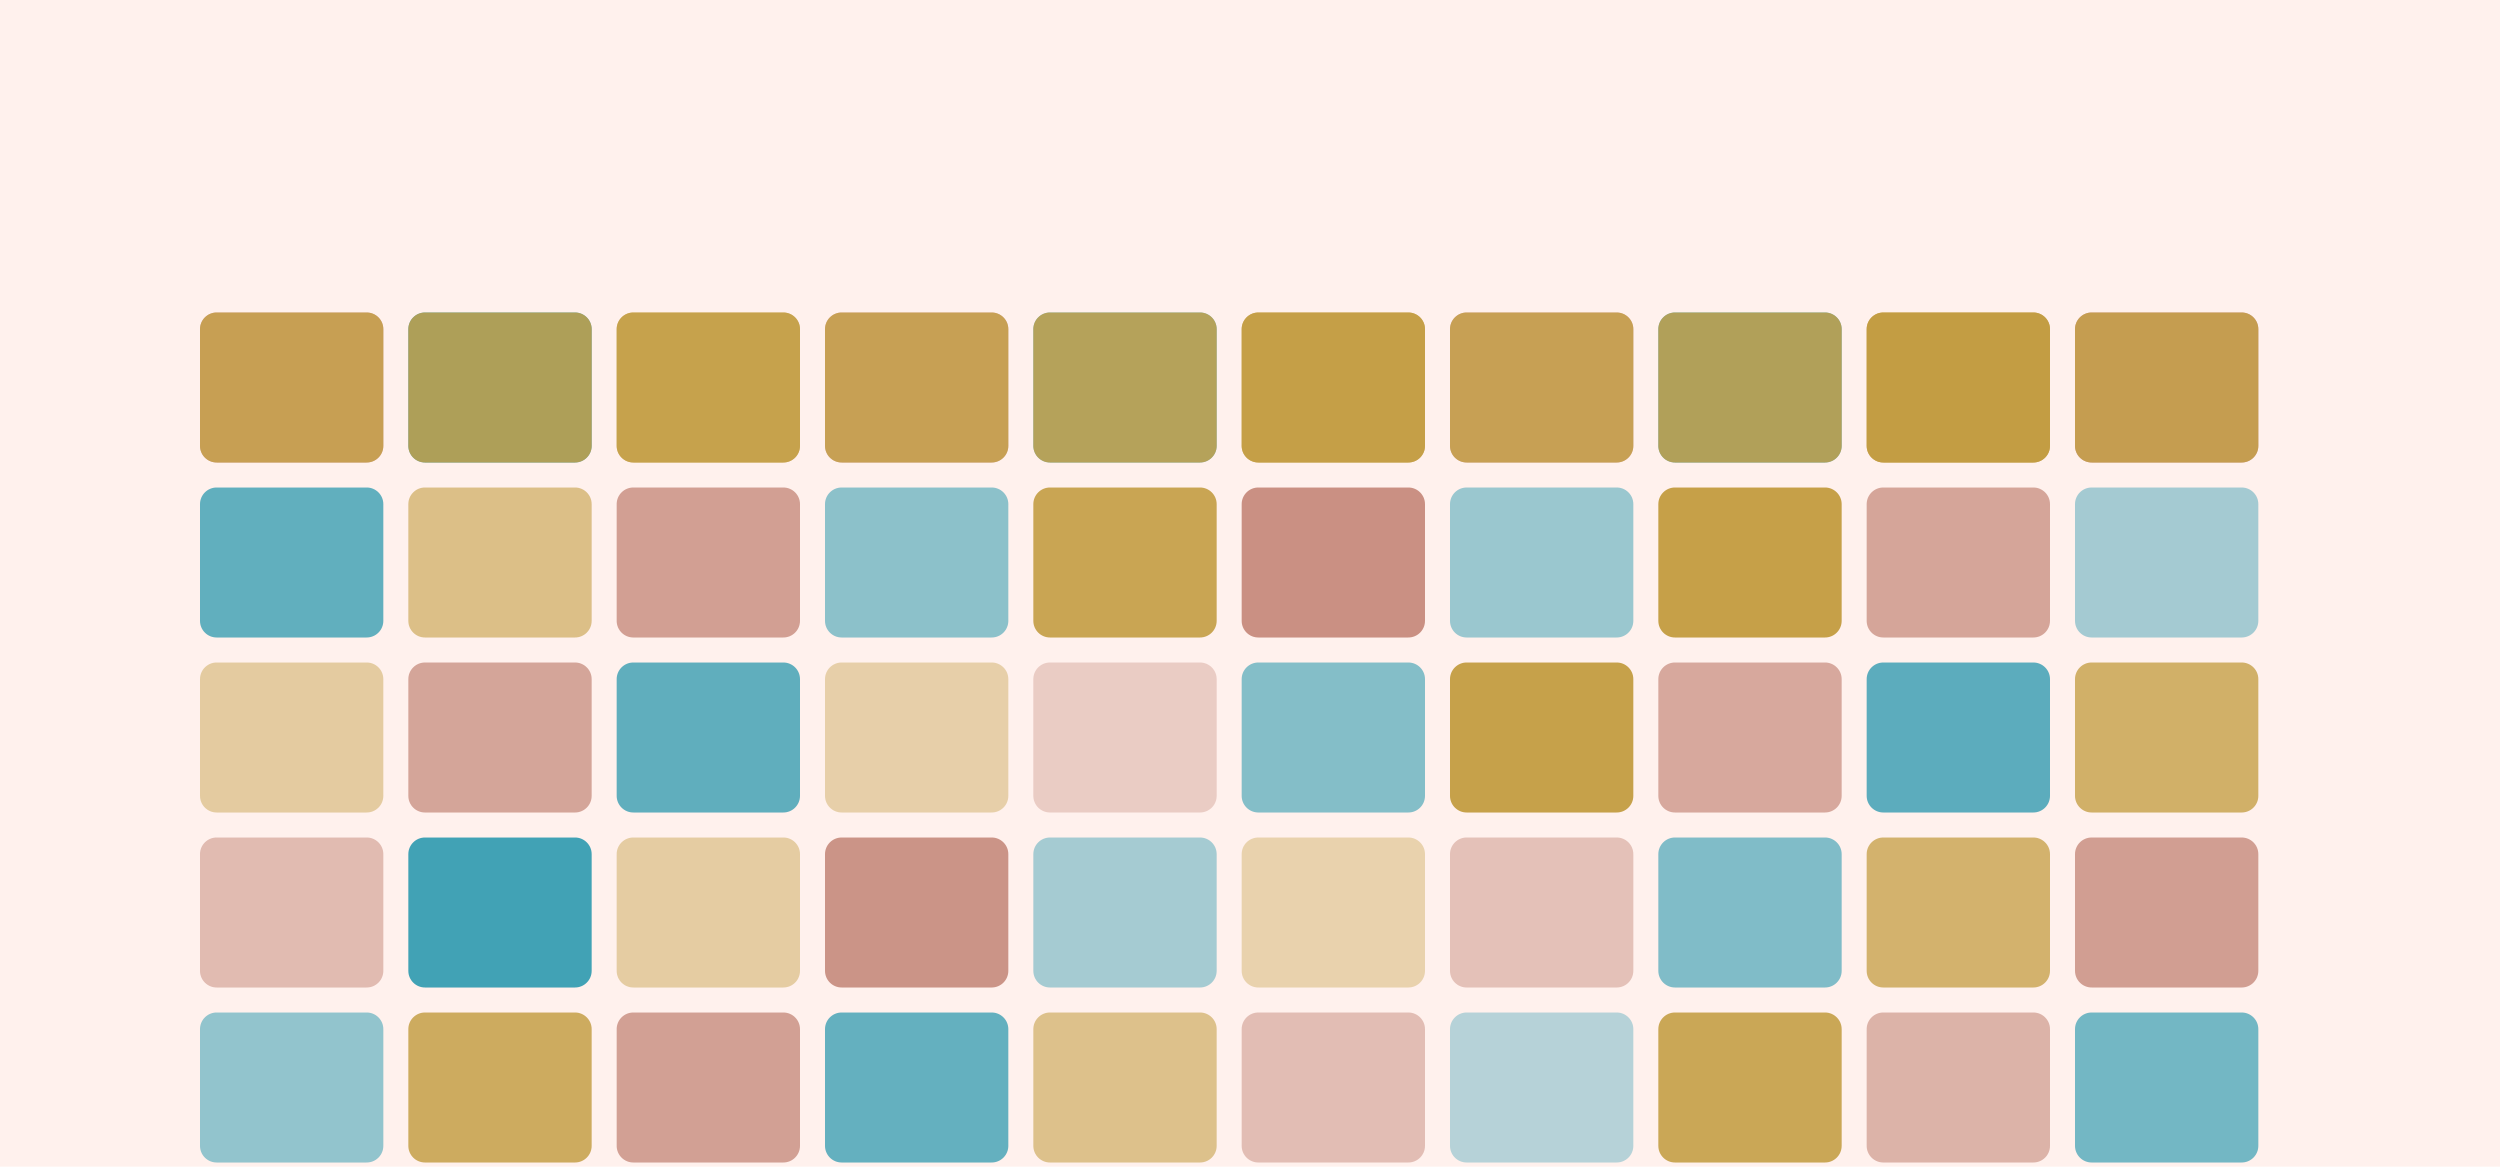
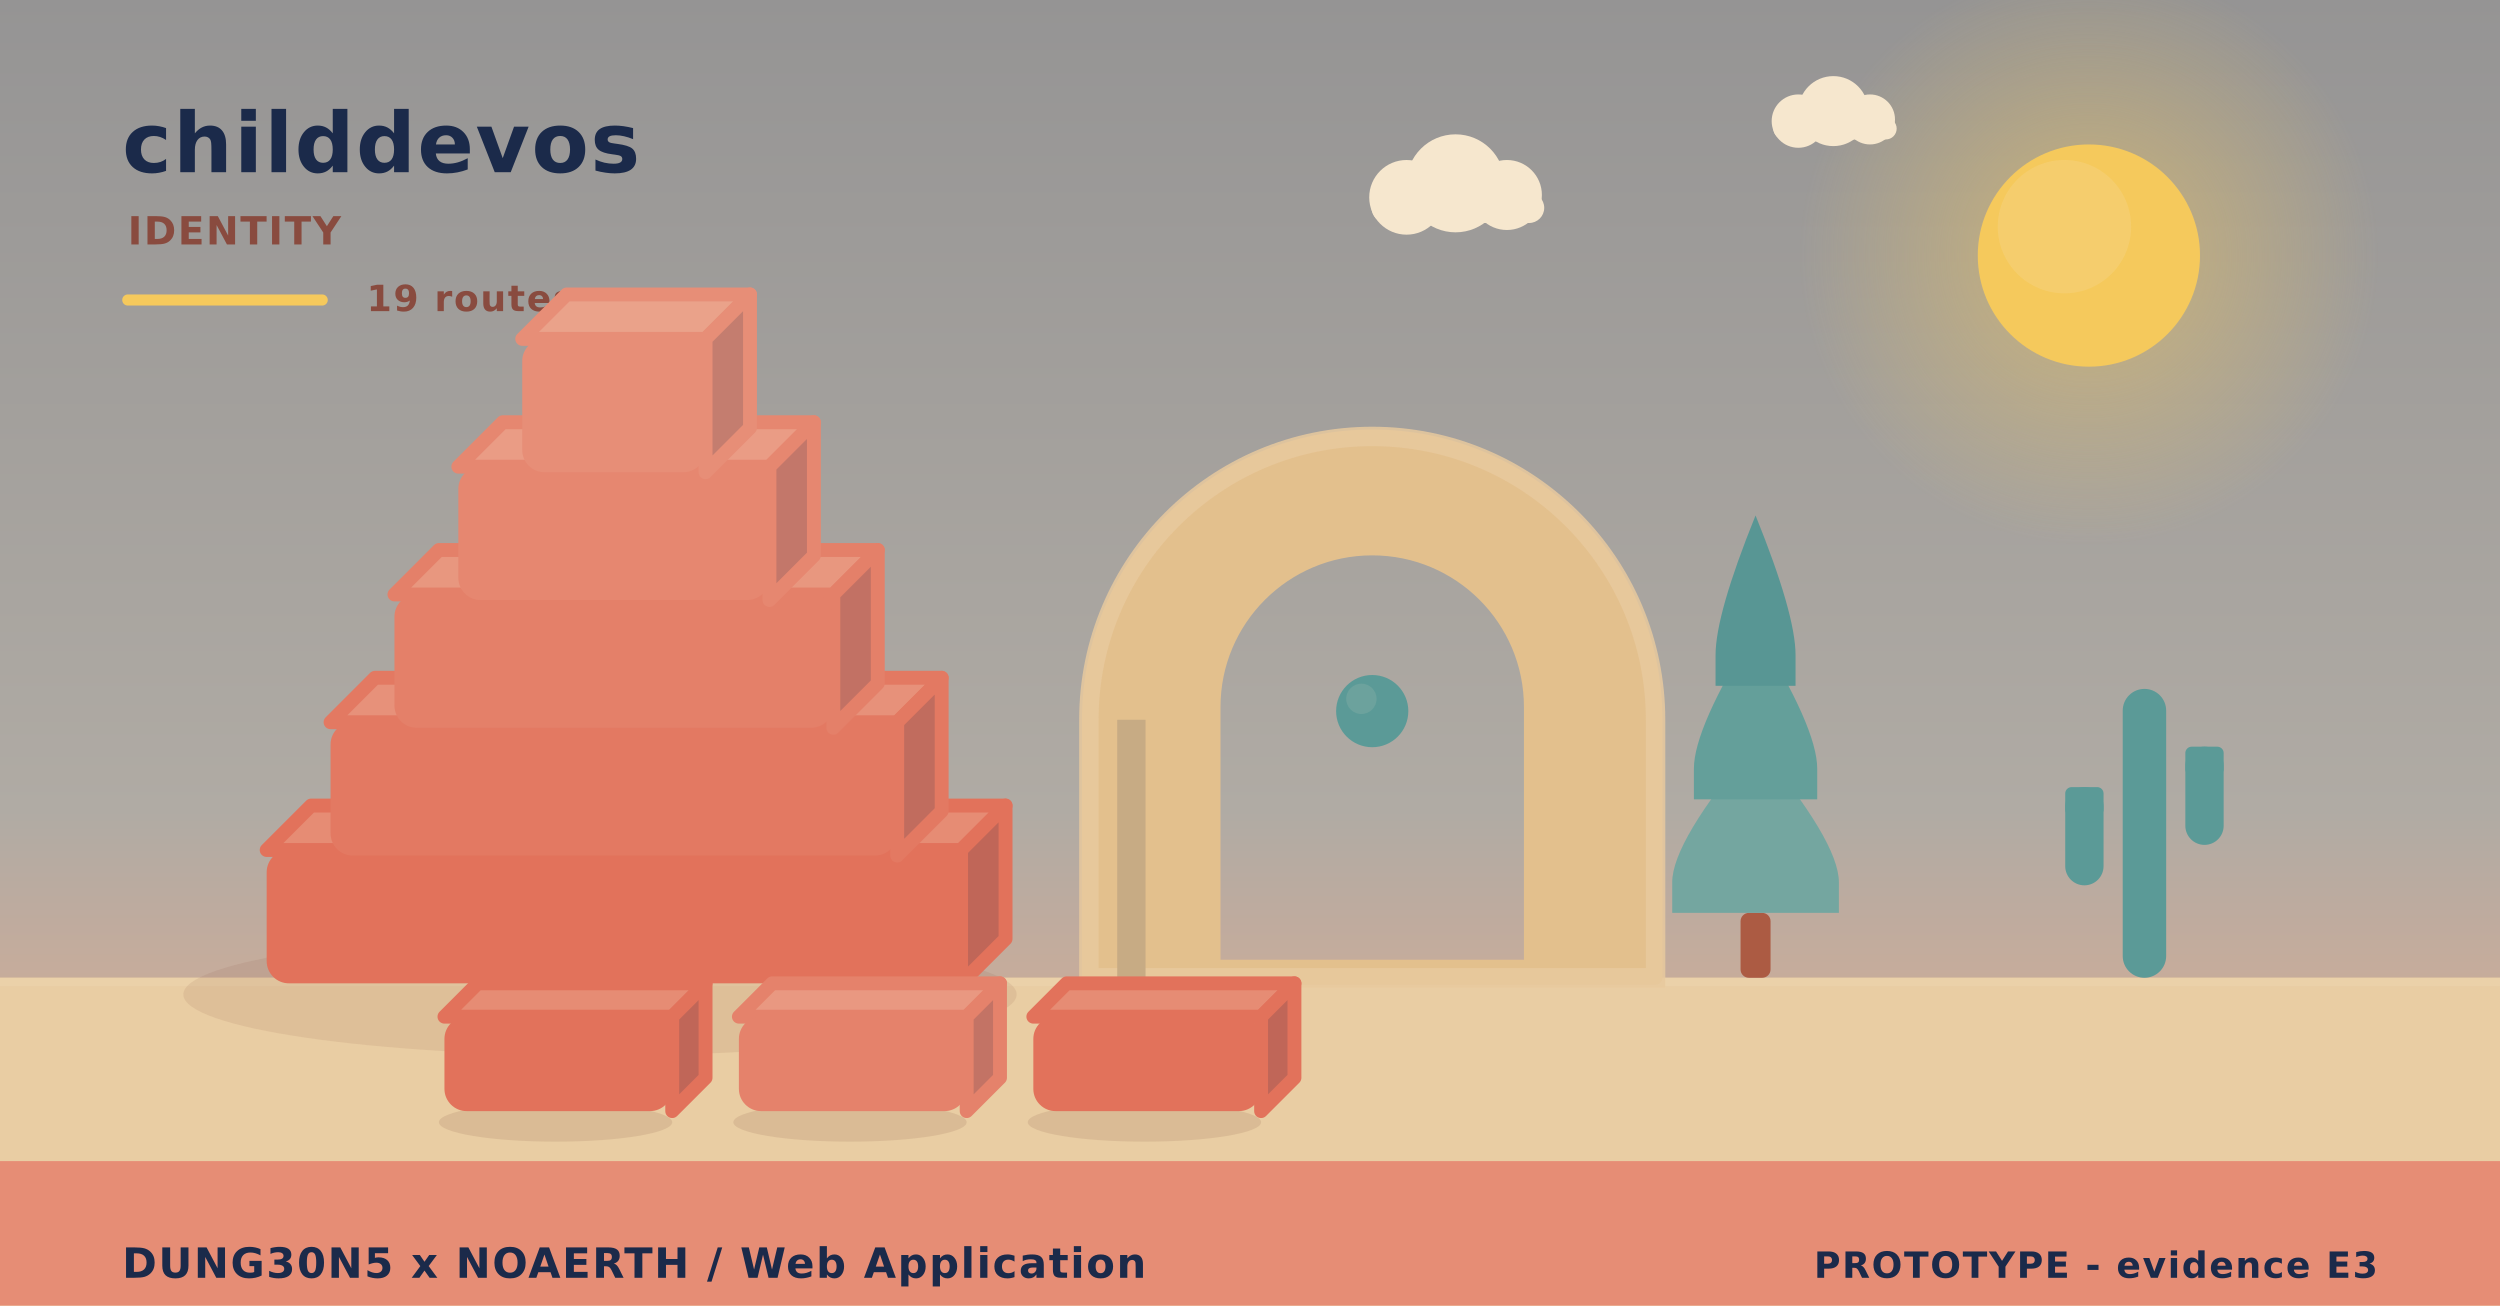
- <svg xmlns="http://www.w3.org/2000/svg" viewBox="0 0 1200 560" width="1200" height="560" role="img" aria-label="childdevos hero">
-   <rect width="1200" height="560" fill="#fff1ed" />
-   <defs>
-     <linearGradient id="gh" x1="0" y1="0" x2="1" y2="1">
-       <stop offset="0%" stop-color="#c78c7e" />
-       <stop offset="100%" stop-color="#389eb2" />
-     </linearGradient>
-   </defs>
-   <rect x="96.00" y="150.00" width="88.00" height="72.00" rx="8.00" fill="#c78c7e" opacity="0.66" />
-   <rect x="196.00" y="150.00" width="88.00" height="72.00" rx="8.00" fill="#389eb2" opacity="0.81" />
-   <rect x="296.00" y="150.00" width="88.00" height="72.00" rx="8.00" fill="#c29b3e" opacity="0.62" />
-   <rect x="396.00" y="150.00" width="88.00" height="72.00" rx="8.00" fill="#c78c7e" opacity="0.59" />
-   <rect x="496.00" y="150.00" width="88.00" height="72.00" rx="8.00" fill="#389eb2" opacity="0.64" />
-   <rect x="596.00" y="150.00" width="88.00" height="72.00" rx="8.00" fill="#c29b3e" opacity="0.75" />
-   <rect x="696.00" y="150.00" width="88.00" height="72.00" rx="8.00" fill="#c78c7e" opacity="0.61" />
-   <rect x="796.00" y="150.00" width="88.00" height="72.00" rx="8.00" fill="#389eb2" opacity="0.73" />
-   <rect x="896.00" y="150.00" width="88.00" height="72.00" rx="8.00" fill="#c29b3e" opacity="0.87" />
-   <rect x="996.00" y="150.00" width="88.00" height="72.00" rx="8.00" fill="#c78c7e" opacity="0.77" />
-   <rect x="96.00" y="234.00" width="88.00" height="72.00" rx="8.00" fill="#389eb2" opacity="0.79" />
-   <rect x="196.00" y="234.00" width="88.00" height="72.00" rx="8.00" fill="#c29b3e" opacity="0.58" />
-   <rect x="296.00" y="234.00" width="88.00" height="72.00" rx="8.00" fill="#c78c7e" opacity="0.81" />
-   <rect x="396.00" y="234.00" width="88.00" height="72.00" rx="8.00" fill="#389eb2" opacity="0.58" />
-   <rect x="496.00" y="234.00" width="88.00" height="72.00" rx="8.00" fill="#c29b3e" opacity="0.88" />
-   <rect x="596.00" y="234.00" width="88.00" height="72.00" rx="8.00" fill="#c78c7e" opacity="0.95" />
-   <rect x="696.00" y="234.00" width="88.00" height="72.00" rx="8.00" fill="#389eb2" opacity="0.51" />
-   <rect x="796.00" y="234.00" width="88.00" height="72.00" rx="8.00" fill="#c29b3e" opacity="0.94" />
-   <rect x="896.00" y="234.00" width="88.00" height="72.00" rx="8.00" fill="#c78c7e" opacity="0.75" />
-   <rect x="996.00" y="234.00" width="88.00" height="72.00" rx="8.00" fill="#389eb2" opacity="0.46" />
-   <rect x="96.00" y="318.00" width="88.00" height="72.00" rx="8.00" fill="#c29b3e" opacity="0.44" />
-   <rect x="196.00" y="318.00" width="88.00" height="72.00" rx="8.00" fill="#c78c7e" opacity="0.76" />
-   <rect x="296.00" y="318.00" width="88.00" height="72.00" rx="8.00" fill="#389eb2" opacity="0.80" />
-   <rect x="396.00" y="318.00" width="88.00" height="72.00" rx="8.00" fill="#c29b3e" opacity="0.39" />
-   <rect x="496.00" y="318.00" width="88.00" height="72.00" rx="8.00" fill="#c78c7e" opacity="0.37" />
-   <rect x="596.00" y="318.00" width="88.00" height="72.00" rx="8.00" fill="#389eb2" opacity="0.62" />
-   <rect x="696.00" y="318.00" width="88.00" height="72.00" rx="8.00" fill="#c29b3e" opacity="0.93" />
-   <rect x="796.00" y="318.00" width="88.00" height="72.00" rx="8.00" fill="#c78c7e" opacity="0.72" />
-   <rect x="896.00" y="318.00" width="88.00" height="72.00" rx="8.00" fill="#389eb2" opacity="0.82" />
-   <rect x="996.00" y="318.00" width="88.00" height="72.00" rx="8.00" fill="#c29b3e" opacity="0.76" />
-   <rect x="96.00" y="402.00" width="88.00" height="72.00" rx="8.00" fill="#c78c7e" opacity="0.54" />
-   <rect x="196.00" y="402.00" width="88.00" height="72.00" rx="8.00" fill="#389eb2" opacity="0.95" />
-   <rect x="296.00" y="402.00" width="88.00" height="72.00" rx="8.00" fill="#c29b3e" opacity="0.43" />
-   <rect x="396.00" y="402.00" width="88.00" height="72.00" rx="8.00" fill="#c78c7e" opacity="0.92" />
-   <rect x="496.00" y="402.00" width="88.00" height="72.00" rx="8.00" fill="#389eb2" opacity="0.45" />
-   <rect x="596.00" y="402.00" width="88.00" height="72.00" rx="8.00" fill="#c29b3e" opacity="0.36" />
-   <rect x="696.00" y="402.00" width="88.00" height="72.00" rx="8.00" fill="#c78c7e" opacity="0.48" />
-   <rect x="796.00" y="402.00" width="88.00" height="72.00" rx="8.00" fill="#389eb2" opacity="0.64" />
-   <rect x="896.00" y="402.00" width="88.00" height="72.00" rx="8.00" fill="#c29b3e" opacity="0.73" />
-   <rect x="996.00" y="402.00" width="88.00" height="72.00" rx="8.00" fill="#c78c7e" opacity="0.82" />
-   <rect x="96.00" y="486.00" width="88.00" height="72.00" rx="8.00" fill="#389eb2" opacity="0.55" />
-   <rect x="196.00" y="486.00" width="88.00" height="72.00" rx="8.00" fill="#c29b3e" opacity="0.81" />
-   <rect x="296.00" y="486.00" width="88.00" height="72.00" rx="8.00" fill="#c78c7e" opacity="0.80" />
-   <rect x="396.00" y="486.00" width="88.00" height="72.00" rx="8.00" fill="#389eb2" opacity="0.78" />
-   <rect x="496.00" y="486.00" width="88.00" height="72.00" rx="8.00" fill="#c29b3e" opacity="0.56" />
-   <rect x="596.00" y="486.00" width="88.00" height="72.00" rx="8.00" fill="#c78c7e" opacity="0.51" />
-   <rect x="696.00" y="486.00" width="88.00" height="72.00" rx="8.00" fill="#389eb2" opacity="0.37" />
-   <rect x="796.00" y="486.00" width="88.00" height="72.00" rx="8.00" fill="#c29b3e" opacity="0.86" />
-   <rect x="896.00" y="486.00" width="88.00" height="72.00" rx="8.00" fill="#c78c7e" opacity="0.62" />
-   <rect x="996.00" y="486.00" width="88.00" height="72.00" rx="8.00" fill="#389eb2" opacity="0.70" />
+ <svg xmlns="http://www.w3.org/2000/svg" width="900" height="470" viewBox="0 0 900 470" role="img" aria-label="childdevos - identity">
+   <linearGradient id="skyh" x1="0" y1="0" x2="0" y2="1">
+     <stop offset="0" stop-color="#959494" />
+     <stop offset="0.62" stop-color="#b0aba4" />
+     <stop offset="1" stop-color="#f3ad8a" />
+   </linearGradient>
+   <rect width="900" height="470" fill="url(#skyh)" />
+   <radialGradient id="sunh">
+     <stop offset="0.35" stop-color="#f5c95c" stop-opacity="0.34" />
+     <stop offset="1" stop-color="#f5c95c" stop-opacity="0" />
+   </radialGradient>
+   <circle cx="752" cy="92" r="104" fill="url(#sunh)" />
+   <circle cx="752" cy="92" r="40" fill="#f5c95c" />
+   <circle cx="743.2" cy="81.6" r="24" fill="#f5d27e" opacity="0.5" />
  <g>
-     <rect x="96.00" y="150.00" width="88.00" height="72.00" rx="8.00" fill="#c29b3e" opacity="0.80" />
-     <animate attributeName="opacity" values="0.25;1.0;0.25" dur="7.4s" begin="3.43s" repeatCount="indefinite" />
+     <circle cx="524" cy="66" r="17.64" fill="#f6e7ce" />
+     <circle cx="506.36" cy="71.04" r="13.44" fill="#f6e7ce" />
+     <circle cx="542.48" cy="70.2" r="12.6" fill="#f6e7ce" />
+     <rect x="493.76" y="69.36" width="62.16" height="10.92" rx="5.46" fill="#f6e7ce" />
+     <animateTransform attributeName="transform" type="translate" values="0 0;24 0;0 0" dur="36s" begin="0s" repeatCount="indefinite" />
  </g>
  <g>
-     <rect x="196.00" y="150.00" width="88.00" height="72.00" rx="8.00" fill="#c29b3e" opacity="0.80" />
-     <animate attributeName="opacity" values="0.25;1.0;0.25" dur="7.4s" begin="3.75s" repeatCount="indefinite" />
+     <circle cx="660" cy="40" r="12.6" fill="#f6e7ce" />
+     <circle cx="647.4" cy="43.6" r="9.6" fill="#f6e7ce" />
+     <circle cx="673.2" cy="43" r="9" fill="#f6e7ce" />
+     <rect x="638.4" y="42.4" width="44.4" height="7.8" rx="3.9" fill="#f6e7ce" />
+     <animateTransform attributeName="transform" type="translate" values="0 0;-18 0;0 0" dur="46s" begin="3s" repeatCount="indefinite" />
+   </g>
+   <rect x="0" y="352" width="900" height="118" fill="#e9cda3" />
+   <rect x="0" y="352" width="900" height="3" fill="#ebd1a9" />
+   <text x="44" y="62" font-family="Verdana,DejaVu Sans,sans-serif" font-size="30" font-weight="700" letter-spacing="0.6" fill="#1b2a4a" text-anchor="start">childdevos</text>
+   <text x="46" y="88" font-family="Verdana,DejaVu Sans,sans-serif" font-size="14" font-weight="700" letter-spacing="0.6" fill="#894b3f" text-anchor="start">IDENTITY</text>
+   <rect x="44" y="106" width="74" height="4" rx="2" fill="#f5c95c" />
+   <text x="132" y="112" font-family="Verdana,DejaVu Sans,sans-serif" font-size="13" font-weight="700" letter-spacing="0.6" fill="#894b3f" text-anchor="start">19 routes</text>
+   <ellipse cx="216" cy="358" rx="150" ry="22" fill="rgba(138,90,68,0.11)" />
+   <g>
+     <path d="M96,306 L346,306 L362,290 L112,290 Z" fill="#e68c74" stroke="#e2725b" stroke-width="5" stroke-linejoin="round" />
+     <path d="M346,306 L362,290 L362,338 L346,354 Z" fill="#c06658" stroke="#e2725b" stroke-width="5" stroke-linejoin="round" />
+     <rect x="96" y="306" width="250" height="48" rx="8" fill="#e2725b" />
+     <animateTransform attributeName="transform" type="translate" values="0 10;0 0" dur="0.9s" begin="0s" fill="freeze" />
  </g>
  <g>
-     <rect x="296.00" y="150.00" width="88.00" height="72.00" rx="8.00" fill="#c29b3e" opacity="0.80" />
-     <animate attributeName="opacity" values="0.25;1.0;0.25" dur="7.4s" begin="4.07s" repeatCount="indefinite" />
+     <path d="M119,260 L323,260 L339,244 L135,244 Z" fill="#e7917a" stroke="#e37962" stroke-width="5" stroke-linejoin="round" />
+     <path d="M323,260 L339,244 L339,292 L323,308 Z" fill="#c16c5e" stroke="#e37962" stroke-width="5" stroke-linejoin="round" />
+     <rect x="119" y="260" width="204" height="48" rx="8" fill="#e37962" />
+     <animateTransform attributeName="transform" type="translate" values="0 10;0 0" dur="0.9s" begin="0.28s" fill="freeze" />
  </g>
  <g>
-     <rect x="396.00" y="150.00" width="88.00" height="72.00" rx="8.00" fill="#c29b3e" opacity="0.80" />
-     <animate attributeName="opacity" values="0.25;1.0;0.25" dur="7.4s" begin="4.39s" repeatCount="indefinite" />
+     <path d="M142,214 L300,214 L316,198 L158,198 Z" fill="#e8977f" stroke="#e48069" stroke-width="5" stroke-linejoin="round" />
+     <path d="M300,214 L316,198 L316,246 L300,262 Z" fill="#c27164" stroke="#e48069" stroke-width="5" stroke-linejoin="round" />
+     <rect x="142" y="214" width="158" height="48" rx="8" fill="#e48069" />
+     <animateTransform attributeName="transform" type="translate" values="0 10;0 0" dur="0.9s" begin="0.56s" fill="freeze" />
  </g>
  <g>
-     <rect x="496.00" y="150.00" width="88.00" height="72.00" rx="8.00" fill="#c29b3e" opacity="0.80" />
-     <animate attributeName="opacity" values="0.25;1.0;0.25" dur="7.4s" begin="4.71s" repeatCount="indefinite" />
+     <path d="M165,168 L277,168 L293,152 L181,152 Z" fill="#ea9c85" stroke="#e68770" stroke-width="5" stroke-linejoin="round" />
+     <path d="M277,168 L293,152 L293,200 L277,216 Z" fill="#c3776a" stroke="#e68770" stroke-width="5" stroke-linejoin="round" />
+     <rect x="165" y="168" width="112" height="48" rx="8" fill="#e68770" />
+     <animateTransform attributeName="transform" type="translate" values="0 10;0 0" dur="0.9s" begin="0.84s" fill="freeze" />
  </g>
  <g>
-     <rect x="596.00" y="150.00" width="88.00" height="72.00" rx="8.00" fill="#c29b3e" opacity="0.80" />
-     <animate attributeName="opacity" values="0.25;1.0;0.25" dur="7.4s" begin="5.03s" repeatCount="indefinite" />
+     <path d="M188,122 L254,122 L270,106 L204,106 Z" fill="#eaa28a" stroke="#e78e77" stroke-width="5" stroke-linejoin="round" />
+     <path d="M254,122 L270,106 L270,154 L254,170 Z" fill="#c47d6f" stroke="#e78e77" stroke-width="5" stroke-linejoin="round" />
+     <rect x="188" y="122" width="66" height="48" rx="8" fill="#e78e77" />
+     <animateTransform attributeName="transform" type="translate" values="0 10;0 0" dur="0.9s" begin="1.12s" fill="freeze" />
  </g>
+   <path d="M392,352 L392,259.12 A102,102 0 0 1 596,259.12 L596,352 Z M436.88,348 L436.88,254.55 A57.12,57.12 0 0 1 551.12,254.55 L551.12,348 Z" fill="#e3c08d" fill-rule="evenodd" stroke="#e3c08d" stroke-width="5" stroke-linejoin="round" />
+   <path d="M392,352 L392,259.12 A102,102 0 0 1 596,259.12 L596,352 Z" fill="none" stroke="#e8c99d" stroke-width="7" stroke-linecap="round" opacity="0.85" />
+   <rect x="402.2" y="259.12" width="10.2" height="92.88" fill="#c7ab84" />
  <g>
-     <rect x="696.00" y="150.00" width="88.00" height="72.00" rx="8.00" fill="#c29b3e" opacity="0.80" />
-     <animate attributeName="opacity" values="0.25;1.0;0.25" dur="7.4s" begin="5.35s" repeatCount="indefinite" />
+     <circle cx="494" cy="256" r="13" fill="#5b9a97" />
+     <circle cx="490.1" cy="251.58" r="5.46" fill="#7aa9a2" opacity="0.55" />
+     <animate attributeName="opacity" values="0.78;1;0.78" dur="5.2s" begin="0s" repeatCount="indefinite" />
  </g>
+   <rect x="626.6" y="328.64" width="10.8" height="23.36" rx="3" fill="#ac5b43" />
+   <path d="M632,267.32 Q602,302.89 602,317.6 Q602,328.64 602,328.64 L662,328.64 Q662,328.64 662,317.6 Q662,302.89 632,267.32 Z" fill="#74a6a0" />
+   <path d="M632,226.44 Q609.8,262.01 609.8,276.72 Q609.8,287.76 609.8,287.76 L654.2,287.76 Q654.2,287.76 654.2,276.72 Q654.2,262.01 632,226.44 Z" fill="#649f9a" />
+   <path d="M632,185.56 Q617.6,221.13 617.6,235.84 Q617.6,246.88 617.6,246.88 L646.4,246.88 Q646.4,246.88 646.4,235.84 Q646.4,221.13 632,185.56 Z" fill="#589694" />
+   <rect x="764.18" y="248" width="15.64" height="104" rx="7.82" fill="#5b9a97" />
+   <rect x="743.48" y="283.36" width="13.8" height="35.36" rx="6.9" fill="#5b9a97" />
+   <rect x="743.48" y="283.36" width="13.8" height="10.4" rx="2.3" fill="#5b9a97" />
+   <rect x="786.72" y="268.8" width="13.8" height="35.36" rx="6.9" fill="#5b9a97" />
+   <rect x="786.72" y="268.8" width="13.8" height="10.4" rx="2.3" fill="#5b9a97" />
+   <ellipse cx="200" cy="404" rx="42" ry="7" fill="rgba(138,90,68,0.15)" />
  <g>
-     <rect x="796.00" y="150.00" width="88.00" height="72.00" rx="8.00" fill="#c29b3e" opacity="0.80" />
-     <animate attributeName="opacity" values="0.25;1.0;0.25" dur="7.4s" begin="5.67s" repeatCount="indefinite" />
+     <path d="M160,366 L242,366 L254,354 L172,354 Z" fill="#e68c74" stroke="#e2725b" stroke-width="5" stroke-linejoin="round" />
+     <path d="M242,366 L254,354 L254,388 L242,400 Z" fill="#c06658" stroke="#e2725b" stroke-width="5" stroke-linejoin="round" />
+     <rect x="160" y="366" width="82" height="34" rx="8" fill="#e2725b" />
+     <animateTransform attributeName="transform" type="translate" values="0 10;0 0" dur="0.7s" begin="0.8s" fill="freeze" />
  </g>
+   <ellipse cx="306" cy="404" rx="42" ry="7" fill="rgba(138,90,68,0.15)" />
  <g>
-     <rect x="896.00" y="150.00" width="88.00" height="72.00" rx="8.00" fill="#c29b3e" opacity="0.80" />
-     <animate attributeName="opacity" values="0.25;1.0;0.25" dur="7.4s" begin="5.99s" repeatCount="indefinite" />
+     <path d="M266,366 L348,366 L360,354 L278,354 Z" fill="#e99881" stroke="#e5826b" stroke-width="5" stroke-linejoin="round" />
+     <path d="M348,366 L360,354 L360,388 L348,400 Z" fill="#c37365" stroke="#e5826b" stroke-width="5" stroke-linejoin="round" />
+     <rect x="266" y="366" width="82" height="34" rx="8" fill="#e5826b" />
+     <animateTransform attributeName="transform" type="translate" values="0 10;0 0" dur="0.7s" begin="0.95s" fill="freeze" />
  </g>
+   <ellipse cx="412" cy="404" rx="42" ry="7" fill="rgba(138,90,68,0.15)" />
  <g>
-     <rect x="996.00" y="150.00" width="88.00" height="72.00" rx="8.00" fill="#c29b3e" opacity="0.80" />
-     <animate attributeName="opacity" values="0.25;1.0;0.25" dur="7.4s" begin="6.31s" repeatCount="indefinite" />
+     <path d="M372,366 L454,366 L466,354 L384,354 Z" fill="#e68c74" stroke="#e2725b" stroke-width="5" stroke-linejoin="round" />
+     <path d="M454,366 L466,354 L466,388 L454,400 Z" fill="#c06658" stroke="#e2725b" stroke-width="5" stroke-linejoin="round" />
+     <rect x="372" y="366" width="82" height="34" rx="8" fill="#e2725b" />
+     <animateTransform attributeName="transform" type="translate" values="0 10;0 0" dur="0.7s" begin="1.1s" fill="freeze" />
  </g>
+   <rect x="0" y="418" width="900" height="52" rx="0" fill="#e68972" opacity="0.94" />
+   <text x="44" y="460" font-family="Verdana,DejaVu Sans,sans-serif" font-size="15" font-weight="700" letter-spacing="0.6" fill="#1b2a4a" text-anchor="start">DUNG30N5 x NOAERTH  /  Web Application</text>
+   <text x="856" y="460" font-family="Verdana,DejaVu Sans,sans-serif" font-size="13" font-weight="700" letter-spacing="0.6" fill="#1b2a4a" text-anchor="end">PROTOTYPE  -  evidence E3</text>
</svg>
